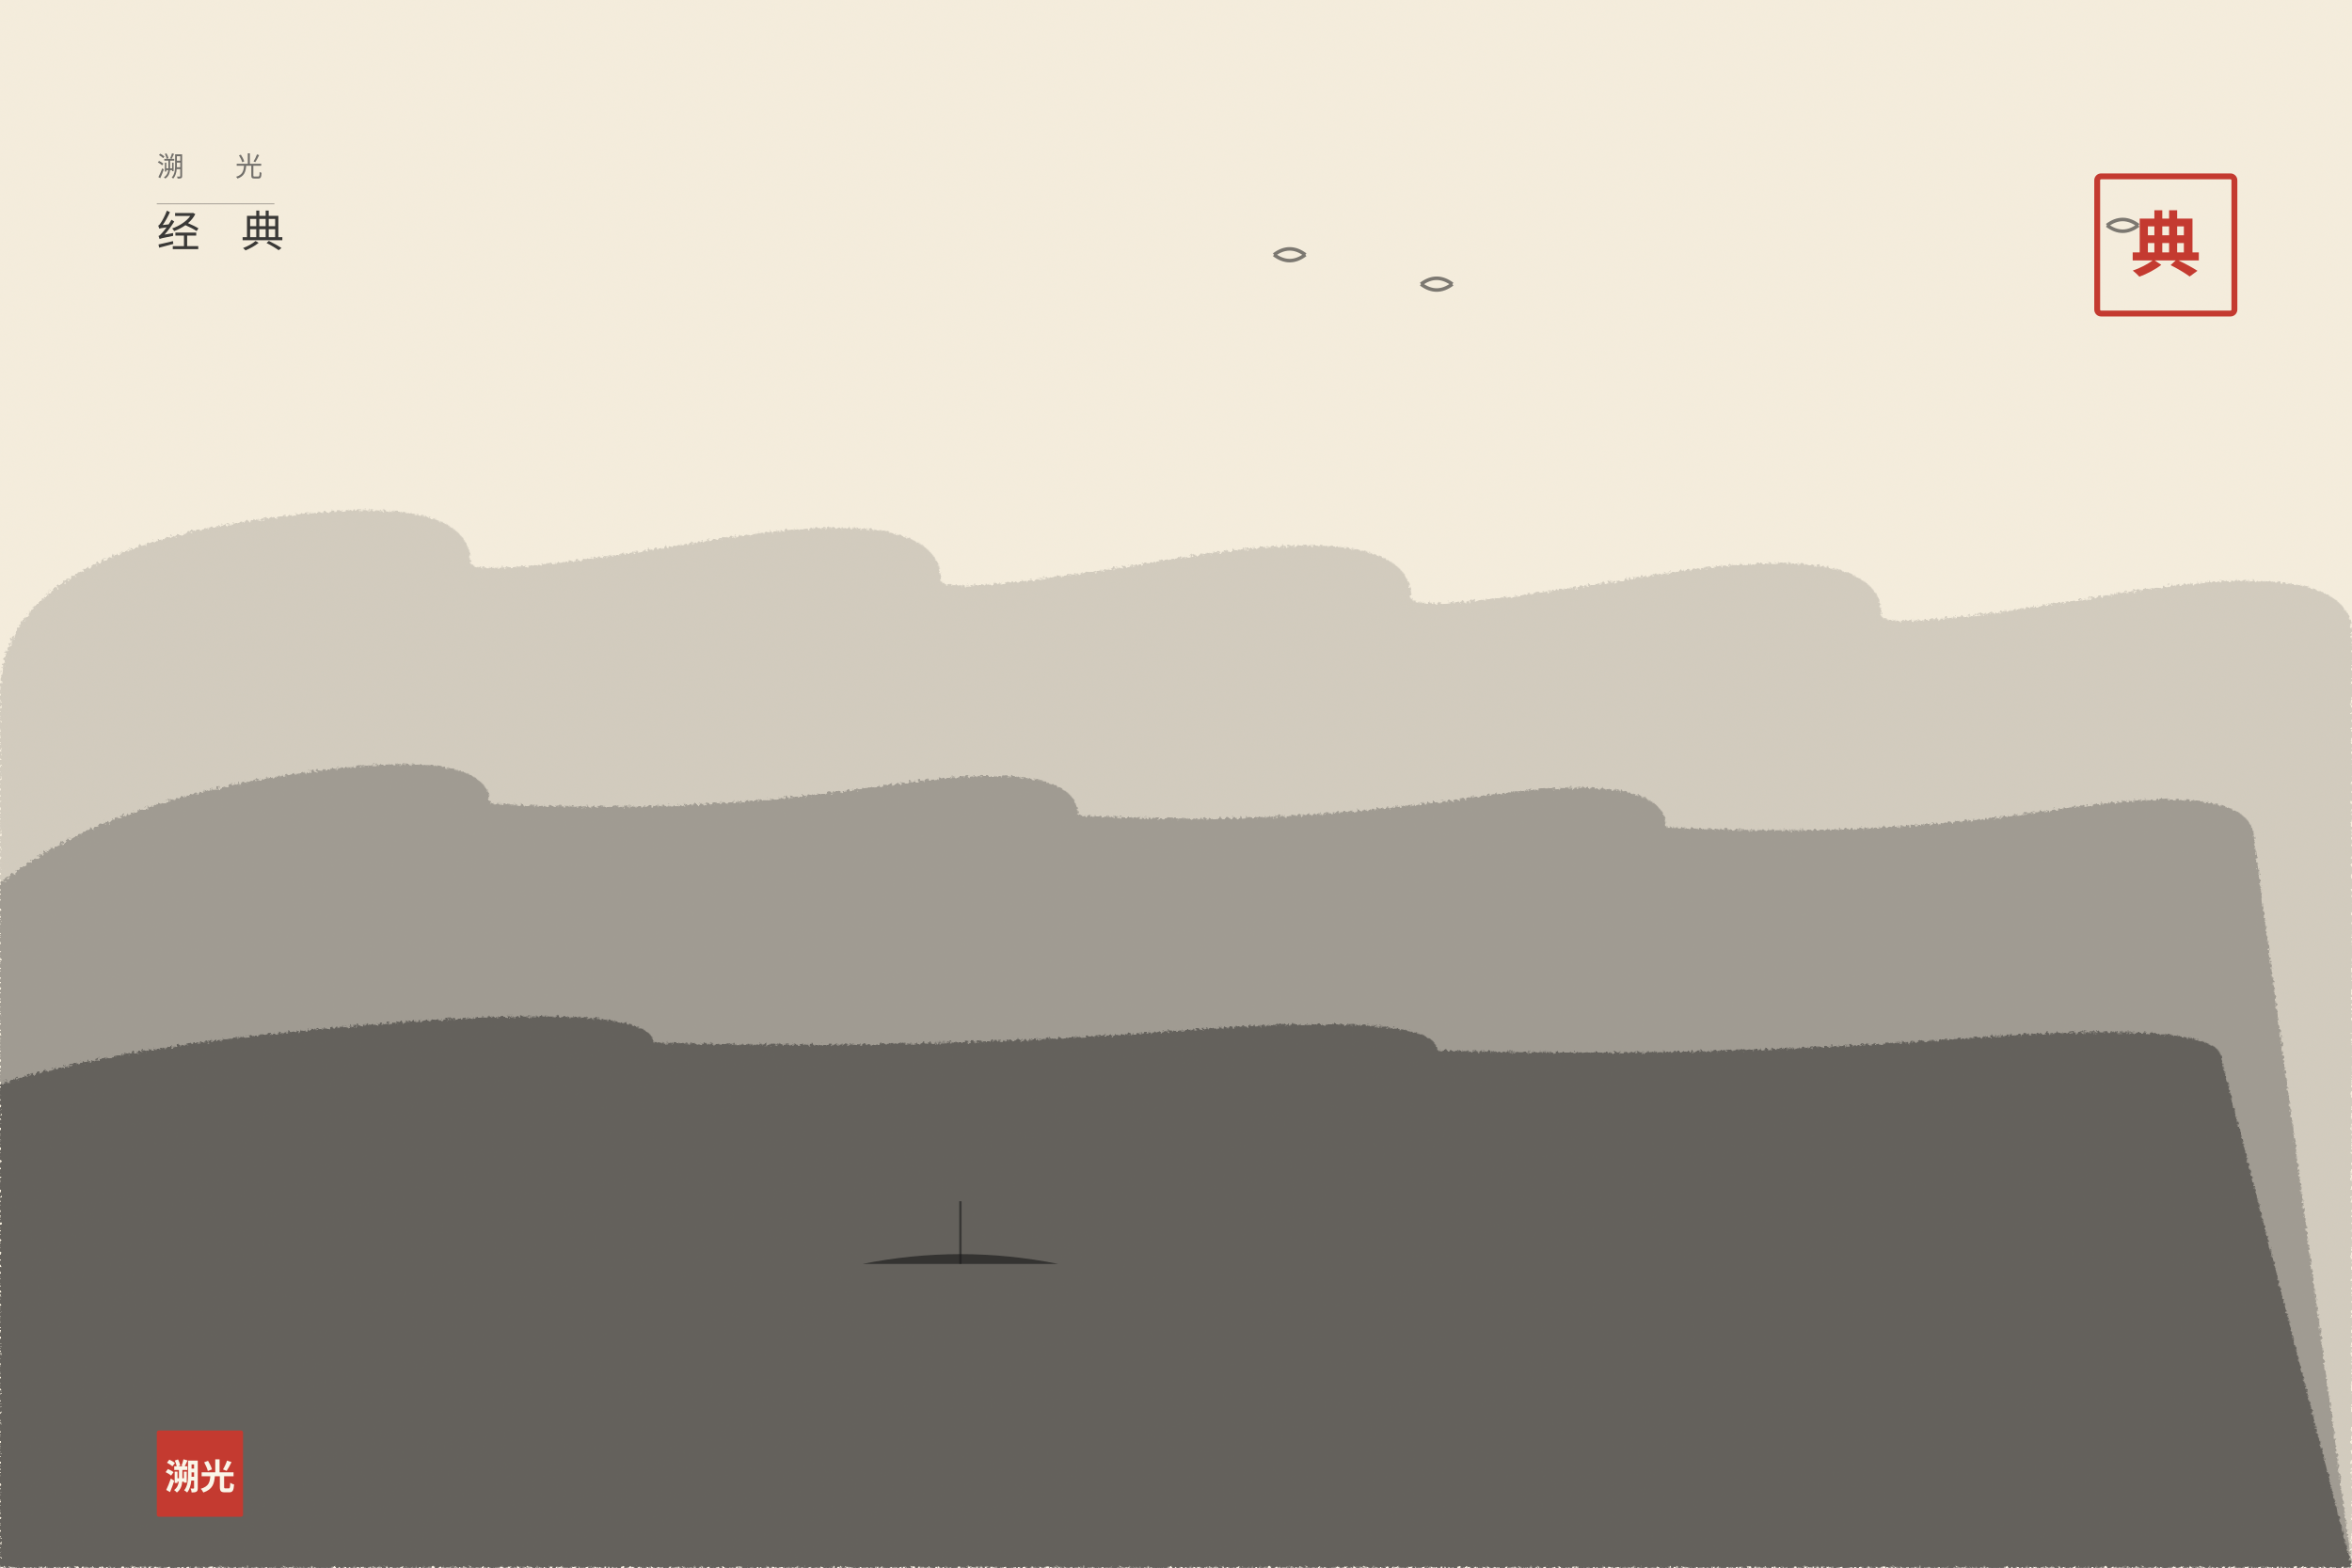
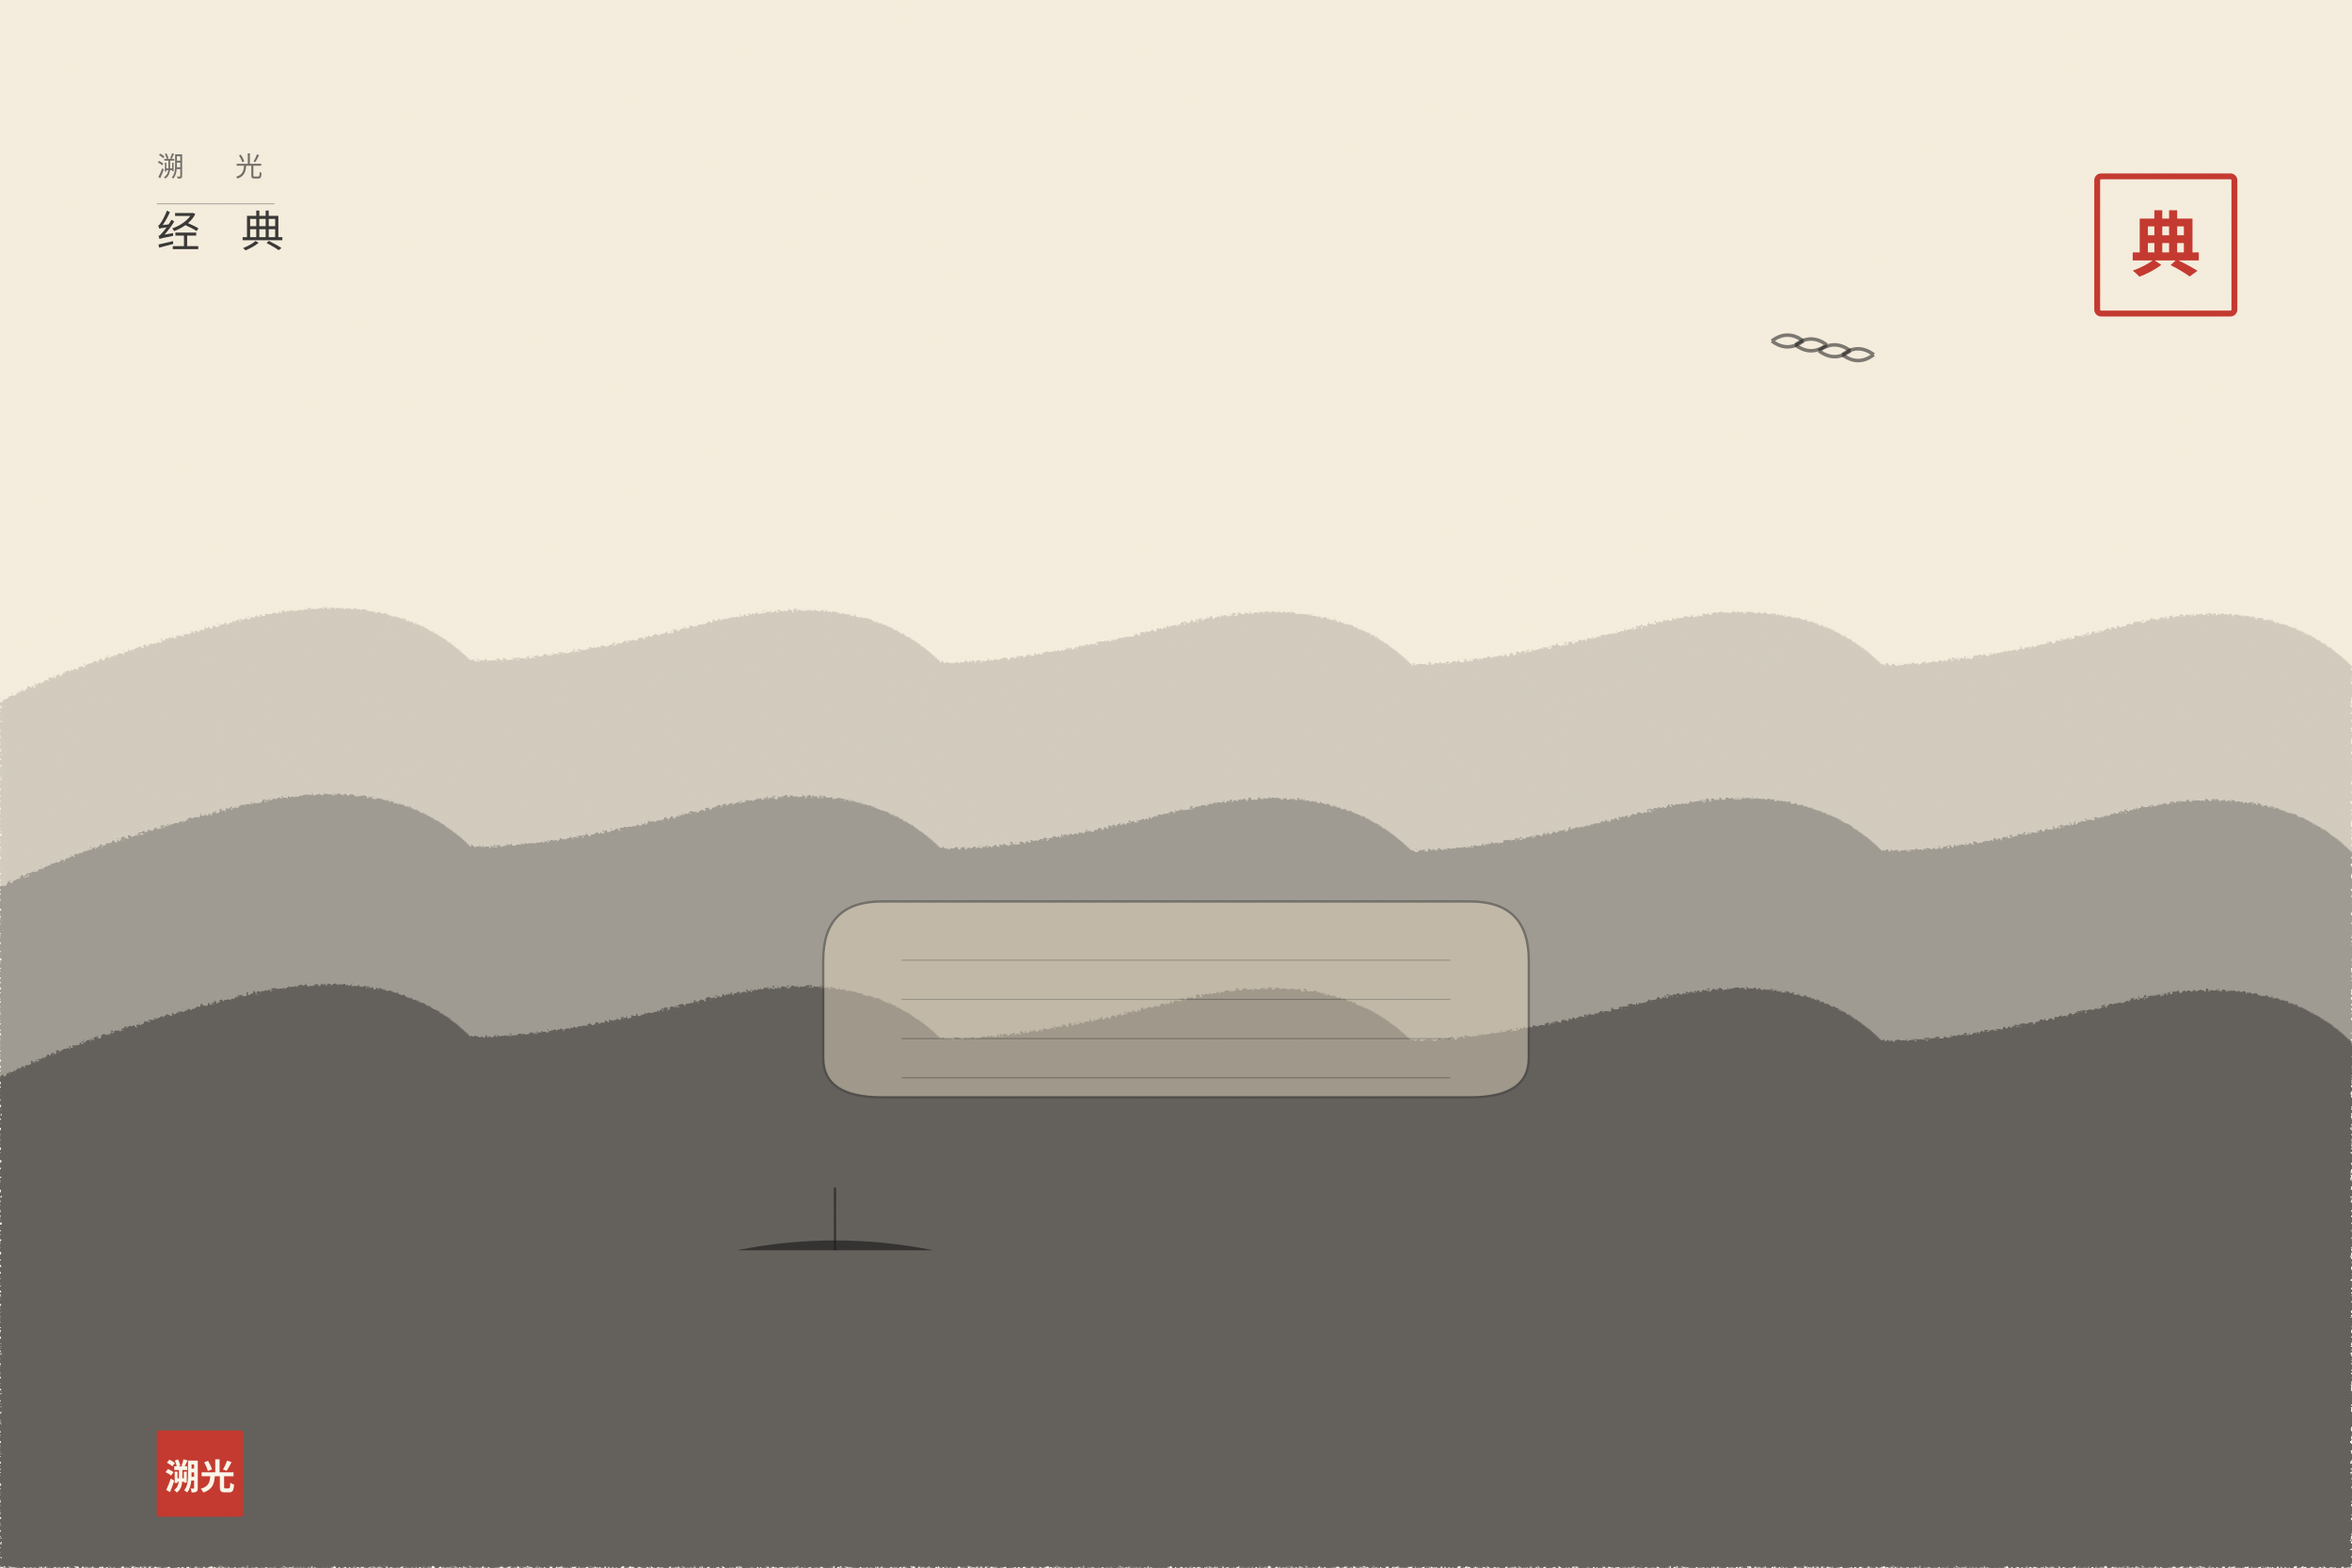
<svg xmlns="http://www.w3.org/2000/svg" width="1200" height="800" viewBox="0 0 1200 800">
-   <rect width="1200" height="800" fill="#f4ecdc" />
  <defs>
    <filter id="paper">
      <feTurbulence type="fractalNoise" baseFrequency="0.85" numOctaves="2" seed="53" />
-       <feColorMatrix values="0 0 0 0 0.85                               0 0 0 0 0.78                               0 0 0 0 0.65                               0 0 0 0.08 0" />
-       <feComposite in2="SourceGraphic" operator="in" />
+       <feColorMatrix values="0 0 0 0 0.85  0 0 0 0 0.78  0 0 0 0 0.65  0 0 0 0.08 0" />
    </filter>
    <filter id="ink">
      <feTurbulence type="fractalNoise" baseFrequency="0.6" numOctaves="3" seed="70" />
      <feDisplacementMap in="SourceGraphic" scale="3" />
    </filter>
  </defs>
+   <rect width="1200" height="800" fill="#f4ecdc" />
  <rect width="1200" height="800" fill="#f4ecdc" filter="url(#paper)" />
-   <path d="M 0 354 Q 0 287 120 267 T 240 287 Q 240 296 360 276 T 480 296 Q 480 305 600 285 T 720 305 Q 720 314 840 294 T 960 314 Q 960 323 1080 303 T 1200 323 L 1200 800 L 0 800 Z" fill="#3a3a3a" opacity="0.18" filter="url(#ink)" />
-   <path d="M 0 451 Q 50 410 150 395 T 250 410 Q 350 416 450 401 T 550 416 Q 650 422 750 407 T 850 422 Q 950 428 1050 413 T 1150 428 L 1200 800 L 0 800 Z" fill="#2a2a2a" opacity="0.30" filter="url(#ink)" />
-   <path d="M 0 553 Q 66.667 532 200 522 T 333.333 532 Q 466.667 536 600 526 T 733.333 536 Q 866.667 540 1000 530 T 1133.333 540 L 1200 800 L 0 800 Z" fill="#1a1a1a" opacity="0.45" filter="url(#ink)" />
-   <path d="M 725 145 q 8 -6 16 0 m -16 0 q 8 6 16 0" stroke="#1a1a1a" stroke-width="1.8" fill="none" opacity="0.55" />
-   <path d="M 650 130 q 8 -6 16 0 m -16 0 q 8 6 16 0" stroke="#1a1a1a" stroke-width="1.8" fill="none" opacity="0.55" />
-   <path d="M 1075 115 q 8 -6 16 0 m -16 0 q 8 6 16 0" stroke="#1a1a1a" stroke-width="1.8" fill="none" opacity="0.55" />
-   <path d="M 440 645 q 50 -10 100 0 z" fill="#1a1a1a" opacity="0.65" />
-   <line x1="490" y1="645" x2="490" y2="613" stroke="#1a1a1a" stroke-width="1.2" opacity="0.6" />
+   <path d="M 0 358 Q 40 337 120 317 T 240 337 Q 280 338 360 318 T 480 338 Q 520 339 600 319 T 720 339 Q 760 339 840 319 T 960 339 Q 1000 340 1080 320 T 1200 340 L 1200 800 L 0 800 Z" fill="#3a3a3a" opacity="0.18" filter="url(#ink)" />
+   <path d="M 0 453 Q 40 432 120 412 T 240 432 Q 280 433 360 413 T 480 433 Q 520 434 600 414 T 720 434 Q 760 434 840 414 T 960 434 Q 1000 435 1080 415 T 1200 435 L 1200 800 L 0 800 Z" fill="#2a2a2a" opacity="0.30" filter="url(#ink)" />
+   <path d="M 0 550 Q 40 529 120 509 T 240 529 Q 280 530 360 510 T 480 530 Q 520 531 600 511 T 720 531 Q 760 531 840 511 T 960 531 Q 1000 532 1080 512 T 1200 532 L 1200 800 L 0 800 Z" fill="#1a1a1a" opacity="0.45" filter="url(#ink)" />
+   <g transform="translate(420, 460)" opacity="0.45">
+     <path d="M 0 30 Q 0 0 30 0 L 330 0 Q 360 0 360 30 L 360 80 Q 360 100 330 100 L 30 100 Q 0 100 0 80 Z" fill="#e8dcc0" stroke="#3a3a3a" stroke-width="1.2" />
+     <line x1="40" y1="30" x2="320" y2="30" stroke="#3a3a3a" stroke-width="0.6" opacity="0.5" />
+     <line x1="40" y1="50" x2="320" y2="50" stroke="#3a3a3a" stroke-width="0.6" opacity="0.5" />
+     <line x1="40" y1="70" x2="320" y2="70" stroke="#3a3a3a" stroke-width="0.6" opacity="0.5" />
+     <line x1="40" y1="90" x2="320" y2="90" stroke="#3a3a3a" stroke-width="0.6" opacity="0.5" />
+   </g>
+   <path d="M 940 181 q 8 -6 16 0 m -16 0 q 8 6 16 0" stroke="#1a1a1a" stroke-width="1.8" fill="none" opacity="0.55" />
+   <path d="M 928 179 q 8 -6 16 0 m -16 0 q 8 6 16 0" stroke="#1a1a1a" stroke-width="1.8" fill="none" opacity="0.55" />
+   <path d="M 916 176 q 8 -6 16 0 m -16 0 q 8 6 16 0" stroke="#1a1a1a" stroke-width="1.8" fill="none" opacity="0.55" />
+   <path d="M 904 174 q 8 -6 16 0 m -16 0 q 8 6 16 0" stroke="#1a1a1a" stroke-width="1.8" fill="none" opacity="0.55" />
+   <path d="M 376 638 q 50 -10 100 0 z" fill="#1a1a1a" opacity="0.65" />
+   <line x1="426" y1="638" x2="426" y2="606" stroke="#1a1a1a" stroke-width="1.2" opacity="0.6" />
  <g transform="translate(1070, 90)">
    <rect x="0" y="0" width="70" height="70" fill="none" stroke="#c43a30" stroke-width="3" rx="2" />
    <text x="35" y="48" font-family="'KaiTi','STKaiti',serif" font-size="36" fill="#c43a30" text-anchor="middle" font-weight="bold">典</text>
  </g>
  <g transform="translate(80, 90)">
    <text x="0" y="0" font-family="'KaiTi','STKaiti',serif" font-size="14" fill="#3a3a3a" letter-spacing="6" opacity="0.7">溯　光</text>
    <line x1="0" y1="14" x2="60" y2="14" stroke="#3a3a3a" stroke-width="0.5" opacity="0.4" />
    <text x="0" y="36" font-family="'KaiTi','STKaiti',serif" font-size="22" fill="#1a1a1a" letter-spacing="8" opacity="0.85">经 典</text>
  </g>
  <g transform="translate(80, 730)">
    <rect x="0" y="0" width="44" height="44" fill="#c43a30" rx="1" />
    <text x="22" y="30" font-family="'KaiTi','STKaiti',serif" font-size="18" fill="#faf5e8" text-anchor="middle" font-weight="bold">溯光</text>
  </g>
</svg>
